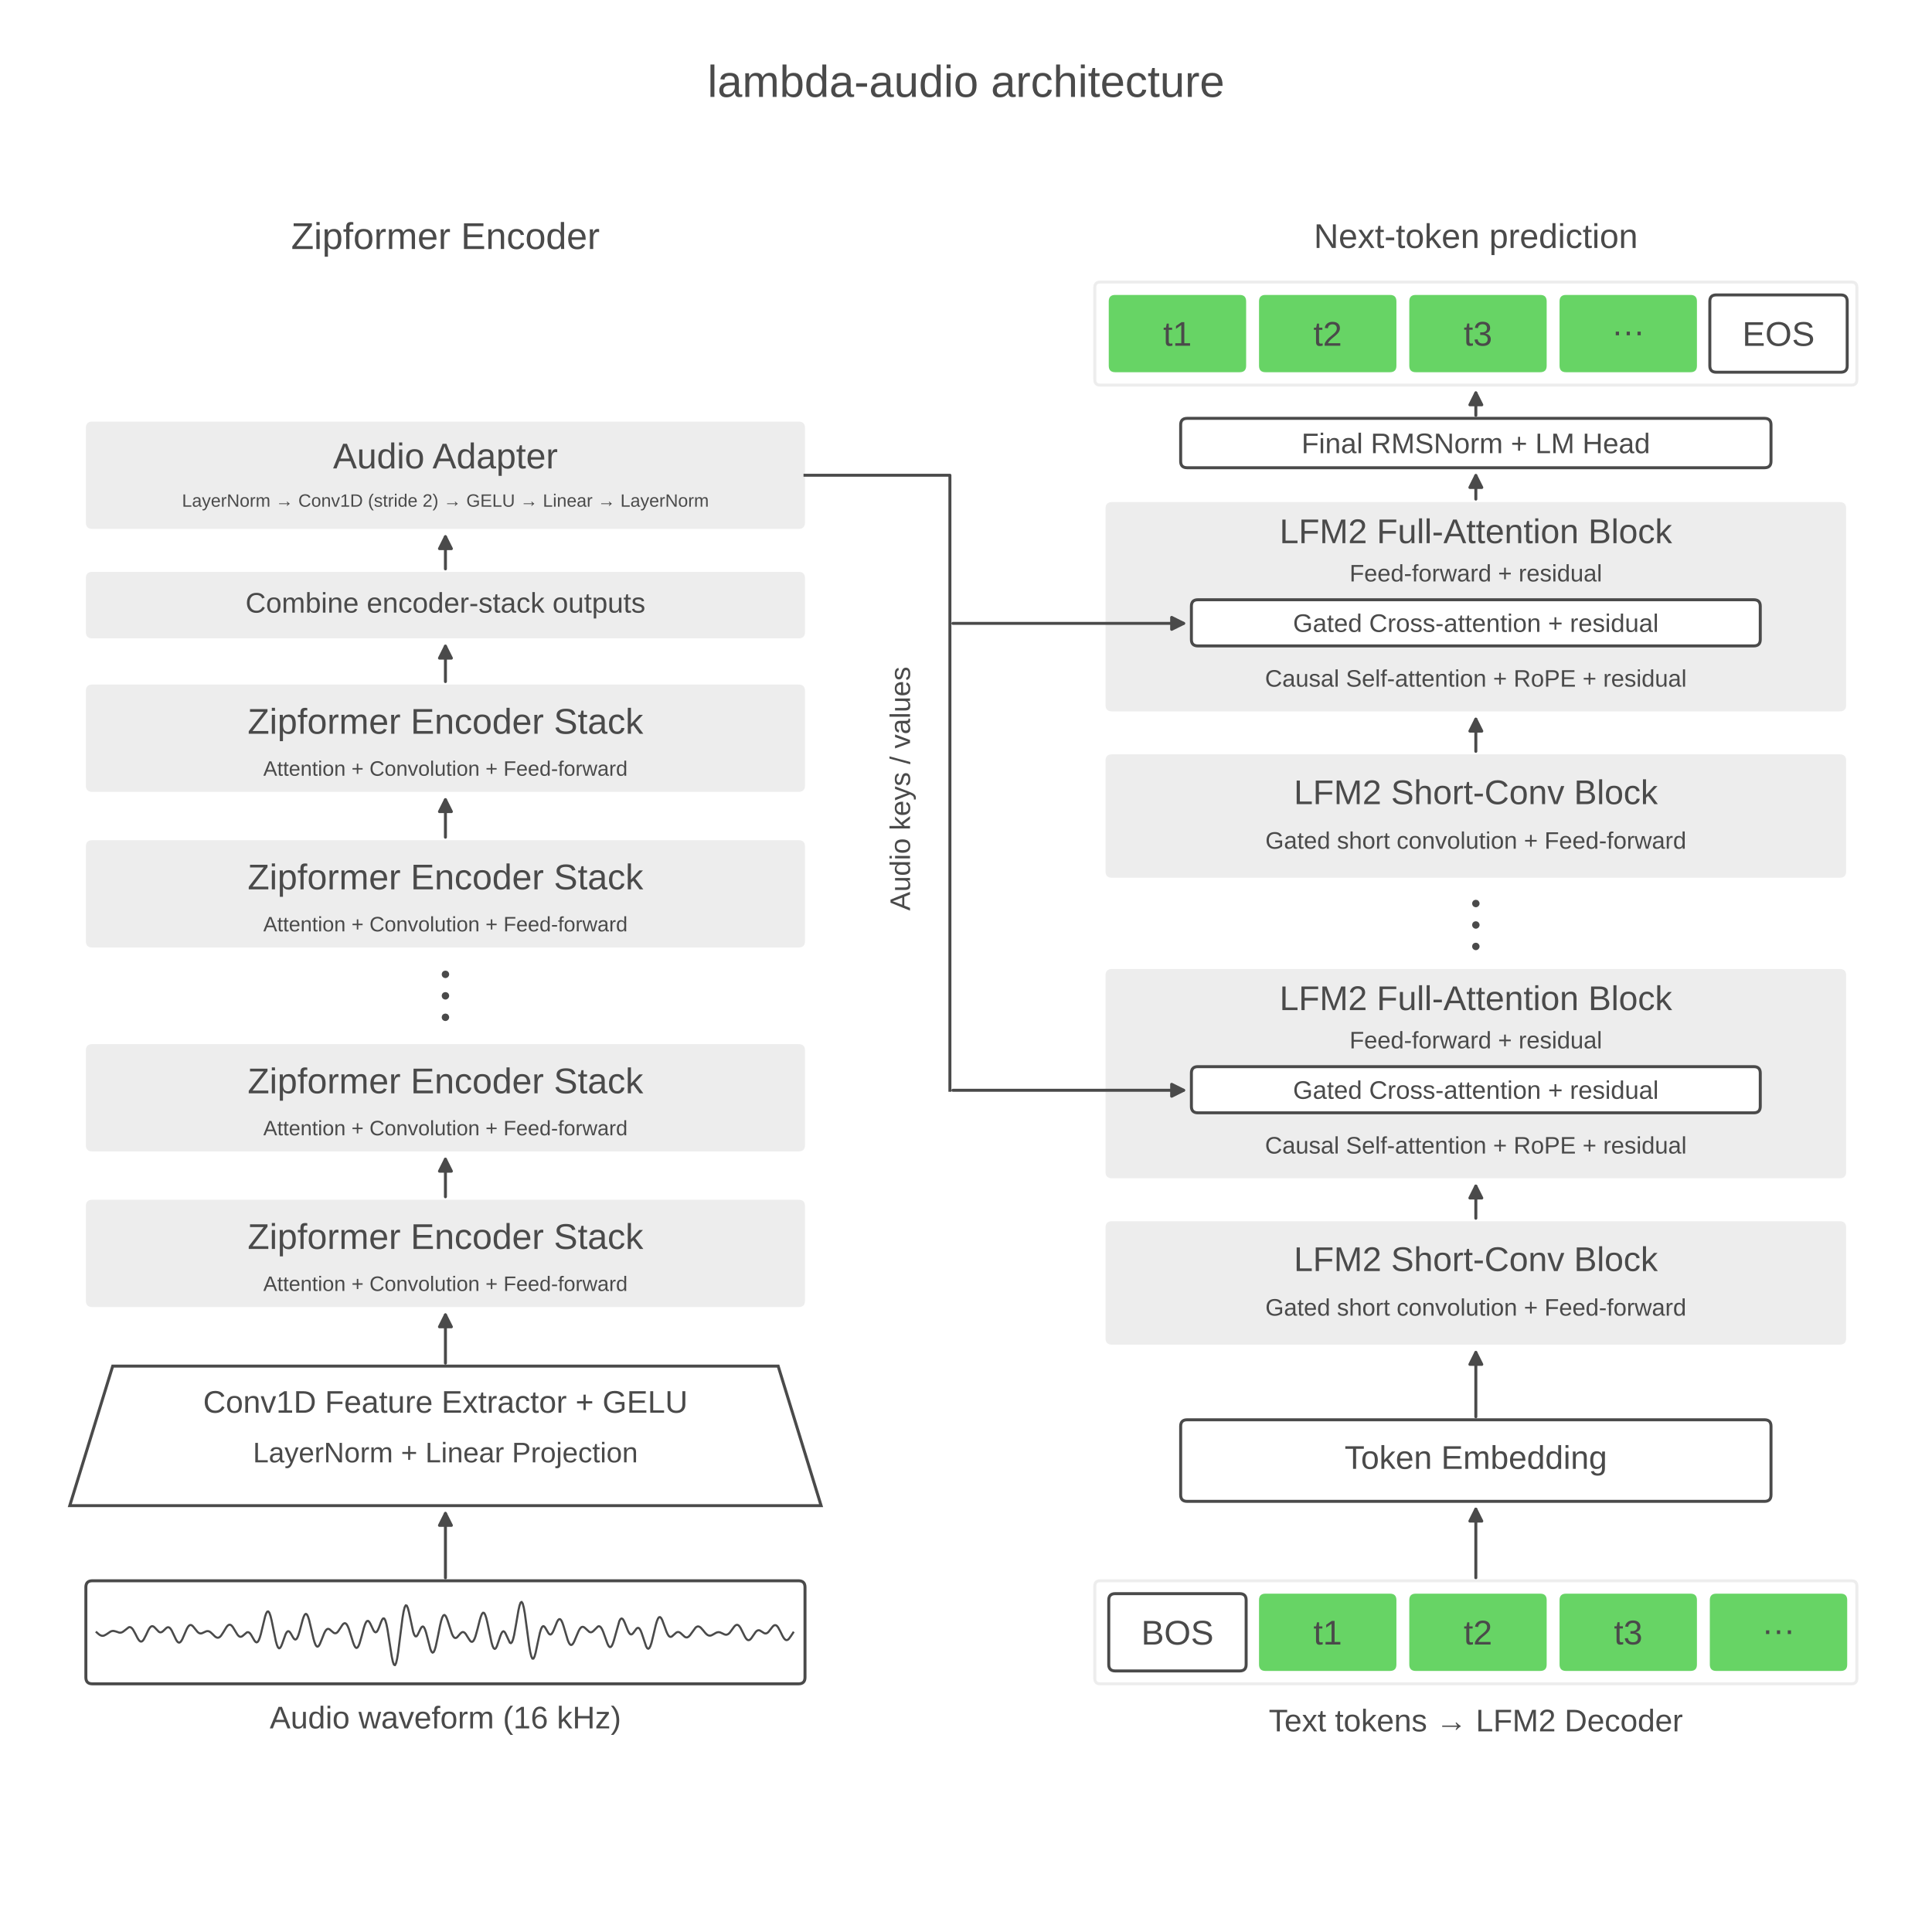
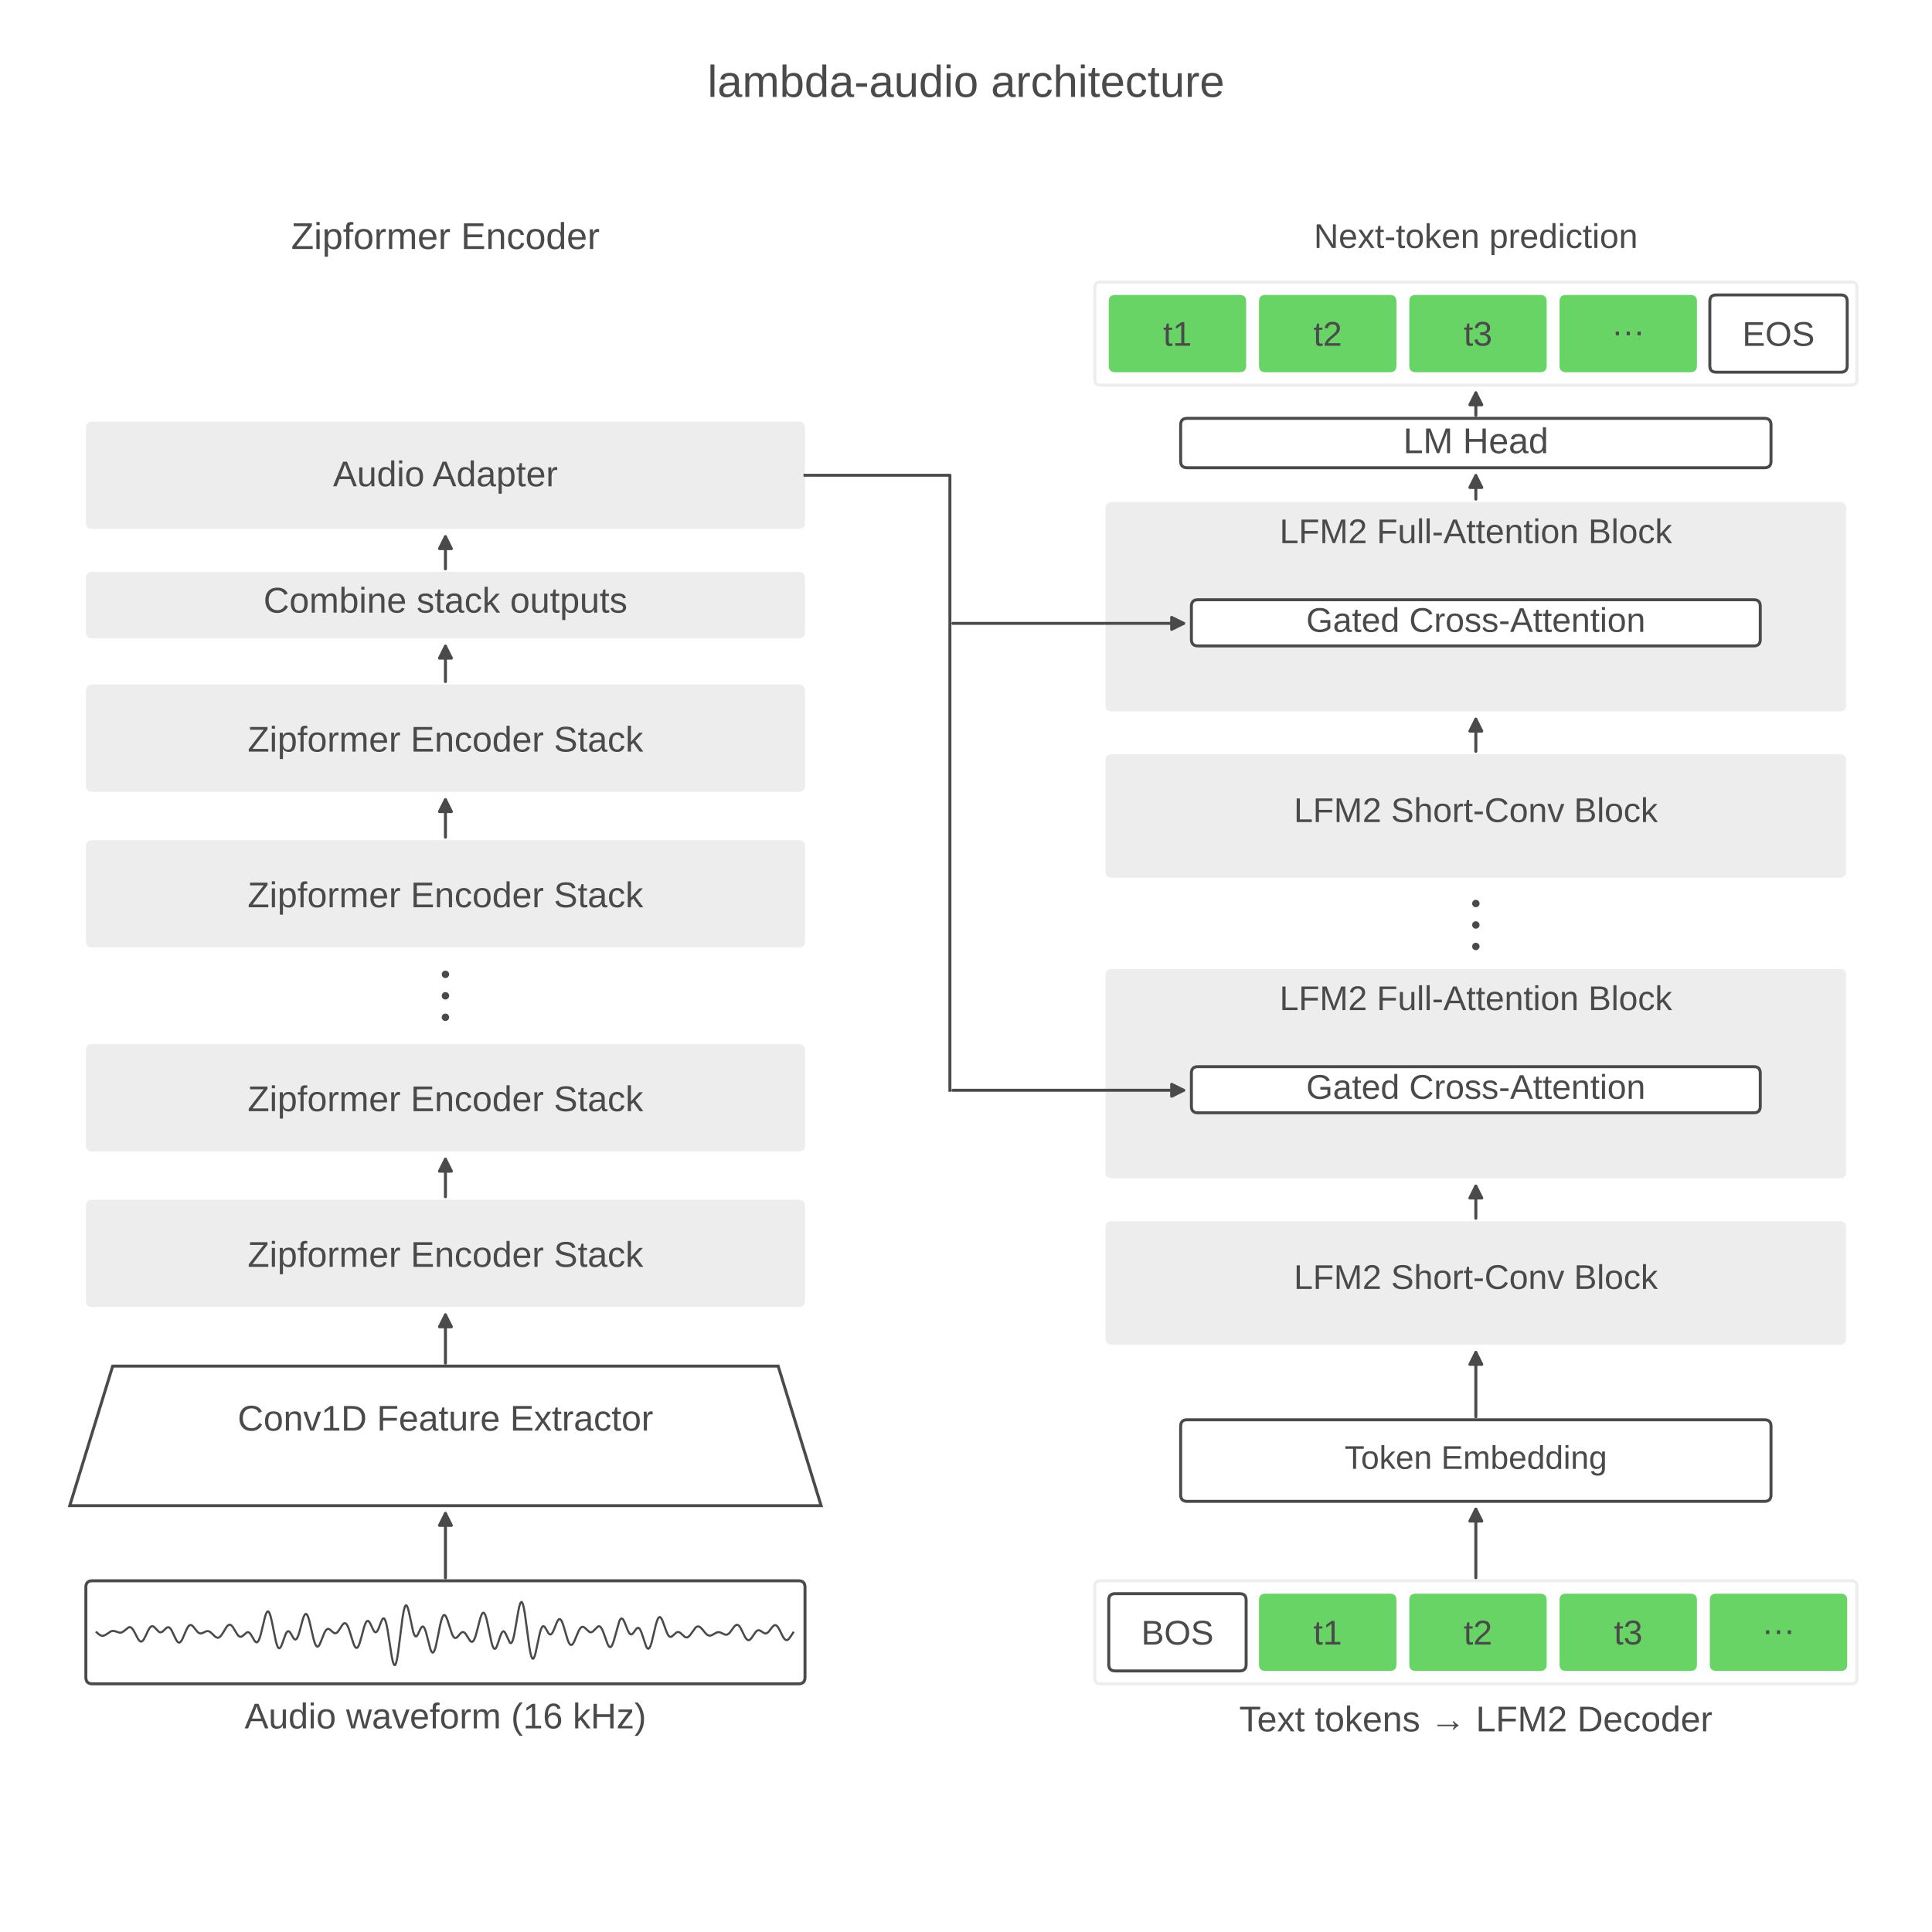
<svg xmlns="http://www.w3.org/2000/svg" xmlns:xlink="http://www.w3.org/1999/xlink" width="1296pt" height="1296pt" viewBox="0 0 1296 1296" version="1.1" style="fill: #4a4a4a">
  <defs>
    <style type="text/css">*{stroke-linejoin: round; stroke-linecap: butt}</style>
  </defs>
  <rect width="1296" height="1296" fill="#ffffff" />
  <text x="648" y="65" style="font-size: 30px; font-family: 'Arial'; text-anchor: middle">lambda-audio architecture</text>
  <g id="figure_1" transform="translate(0 110)">
    <g id="patch_1">
      <path d="M 0 1108.8  L 1296 1108.8  L 1296 0  L 0 0  z " style="fill: #ffffff" />
    </g>
    <g id="axes_1">
      <g id="patch_2">
        <path d="M 61.92 172.8  L 535.68 172.8  Q 540 172.8 540 177.12  L 540 240.48  Q 540 244.8 535.68 244.8  L 61.92 244.8  Q 57.6 244.8 57.6 240.48  L 57.6 177.12  Q 57.6 172.8 61.92 172.8  z " clip-path="url(#p0e33833c3c)" style="fill: #ededed" />
      </g>
      <g id="patch_3">
        <path d="M 61.92 273.6  L 535.68 273.6  Q 540 273.6 540 277.92  L 540 313.92  Q 540 318.24 535.68 318.24  L 61.92 318.24  Q 57.6 318.24 57.6 313.92  L 57.6 277.92  Q 57.6 273.6 61.92 273.6  z " clip-path="url(#p0e33833c3c)" style="fill: #ededed" />
      </g>
      <g id="patch_4">
        <path d="M 298.8 271.6  Q 298.8 259.7 298.8 250.036  " clip-path="url(#p0e33833c3c)" style="fill: none; stroke: #4a4a4a; stroke-width: 2; stroke-linecap: round" />
        <path d="M 294.8 258.036  L 298.8 250.036  L 302.8 258.036  z " clip-path="url(#p0e33833c3c)" style="stroke: #4a4a4a; stroke-width: 2; stroke-linecap: round" />
      </g>
      <g id="patch_5">
        <path d="M 298.8 347.201  Q 298.8 334.221 298.8 323.477  " clip-path="url(#p0e33833c3c)" style="fill: none; stroke: #4a4a4a; stroke-width: 2; stroke-linecap: round" />
        <path d="M 294.8 331.477  L 298.8 323.477  L 302.8 331.477  z " clip-path="url(#p0e33833c3c)" style="stroke: #4a4a4a; stroke-width: 2; stroke-linecap: round" />
      </g>
      <g id="patch_6">
        <path d="M 61.92 349.2  L 535.68 349.2  Q 540 349.2 540 353.52  L 540 416.88  Q 540 421.2 535.68 421.2  L 61.92 421.2  Q 57.6 421.2 57.6 416.88  L 57.6 353.52  Q 57.6 349.2 61.92 349.2  z " clip-path="url(#p0e33833c3c)" style="fill: #ededed" />
      </g>
      <g id="patch_7">
        <path d="M 61.92 453.6  L 535.68 453.6  Q 540 453.6 540 457.92  L 540 521.28  Q 540 525.6 535.68 525.6  L 61.92 525.6  Q 57.6 525.6 57.6 521.28  L 57.6 457.92  Q 57.6 453.6 61.92 453.6  z " clip-path="url(#p0e33833c3c)" style="fill: #ededed" />
      </g>
      <g id="patch_8">
        <path d="M 61.92 590.4  L 535.68 590.4  Q 540 590.4 540 594.72  L 540 658.08  Q 540 662.4 535.68 662.4  L 61.92 662.4  Q 57.6 662.4 57.6 658.08  L 57.6 594.72  Q 57.6 590.4 61.92 590.4  z " clip-path="url(#p0e33833c3c)" style="fill: #ededed" />
      </g>
      <g id="patch_9">
        <path d="M 61.92 694.8  L 535.68 694.8  Q 540 694.8 540 699.12  L 540 762.48  Q 540 766.8 535.68 766.8  L 61.92 766.8  Q 57.6 766.8 57.6 762.48  L 57.6 699.12  Q 57.6 694.8 61.92 694.8  z " clip-path="url(#p0e33833c3c)" style="fill: #ededed" />
      </g>
      <g id="patch_10">
        <path d="M 298.8 451.603  Q 298.8 437.903 298.8 426.438  " clip-path="url(#p0e33833c3c)" style="fill: none; stroke: #4a4a4a; stroke-width: 2; stroke-linecap: round" />
        <path d="M 294.8 434.438  L 298.8 426.438  L 302.8 434.438  z " clip-path="url(#p0e33833c3c)" style="stroke: #4a4a4a; stroke-width: 2; stroke-linecap: round" />
      </g>
      <g id="patch_11">
        <path d="M 298.8 692.803  Q 298.8 679.103 298.8 667.638  " clip-path="url(#p0e33833c3c)" style="fill: none; stroke: #4a4a4a; stroke-width: 2; stroke-linecap: round" />
        <path d="M 294.8 675.638  L 298.8 667.638  L 302.8 675.638  z " clip-path="url(#p0e33833c3c)" style="stroke: #4a4a4a; stroke-width: 2; stroke-linecap: round" />
      </g>
      <g id="patch_12">
        <path d="M 75.6 806.4  L 522 806.4  L 550.8 900  L 46.8 900  z " clip-path="url(#p0e33833c3c)" style="fill: #ffffff; stroke: #4a4a4a; stroke-width: 2; stroke-linejoin: miter" />
      </g>
      <g id="patch_13">
        <path d="M 298.8 804.404  Q 298.8 787.101 298.8 772.034  " clip-path="url(#p0e33833c3c)" style="fill: none; stroke: #4a4a4a; stroke-width: 2; stroke-linecap: round" />
        <path d="M 294.8 780.034  L 298.8 772.034  L 302.8 780.034  z " clip-path="url(#p0e33833c3c)" style="stroke: #4a4a4a; stroke-width: 2; stroke-linecap: round" />
      </g>
      <g id="patch_14">
        <path d="M 298.8 948.397  Q 298.8 925.698 298.8 905.234  " clip-path="url(#p0e33833c3c)" style="fill: none; stroke: #4a4a4a; stroke-width: 2; stroke-linecap: round" />
        <path d="M 294.8 913.234  L 298.8 905.234  L 302.8 913.234  z " clip-path="url(#p0e33833c3c)" style="stroke: #4a4a4a; stroke-width: 2; stroke-linecap: round" />
      </g>
      <g id="patch_15">
        <path d="M 61.92 950.4  L 535.68 950.4  Q 540 950.4 540 954.72  L 540 1015.2  Q 540 1019.52 535.68 1019.52  L 61.92 1019.52  Q 57.6 1019.52 57.6 1015.2  L 57.6 954.72  Q 57.6 950.4 61.92 950.4  z " clip-path="url(#p0e33833c3c)" style="fill: #ffffff; stroke: #4a4a4a; stroke-width: 2; stroke-linejoin: miter" />
      </g>
      <g id="patch_16">
        <path d="M 745.92 226.8  L 1234.08 226.8  Q 1238.4 226.8 1238.4 231.12  L 1238.4 362.88  Q 1238.4 367.2 1234.08 367.2  L 745.92 367.2  Q 741.6 367.2 741.6 362.88  L 741.6 231.12  Q 741.6 226.8 745.92 226.8  z " clip-path="url(#p0e33833c3c)" style="fill: #ededed" />
      </g>
      <g id="patch_17">
        <path d="M 803.52 292.32  L 1176.48 292.32  Q 1180.8 292.32 1180.8 296.64  L 1180.8 318.96  Q 1180.8 323.28 1176.48 323.28  L 803.52 323.28  Q 799.2 323.28 799.2 318.96  L 799.2 296.64  Q 799.2 292.32 803.52 292.32  z " clip-path="url(#p0e33833c3c)" style="fill: #ffffff; stroke: #4a4a4a; stroke-width: 2; stroke-linejoin: miter" />
      </g>
      <g id="patch_18">
        <path d="M 639.202 308.16  Q 717.7 308.16 793.961 308.16  " clip-path="url(#p0e33833c3c)" style="fill: none; stroke: #4a4a4a; stroke-width: 2; stroke-linecap: round" />
        <path d="M 785.961 304.16  L 793.961 308.16  L 785.961 312.16  z " clip-path="url(#p0e33833c3c)" style="stroke: #4a4a4a; stroke-width: 2; stroke-linecap: round" />
      </g>
      <g id="patch_19">
        <path d="M 745.92 540  L 1234.08 540  Q 1238.4 540 1238.4 544.32  L 1238.4 676.08  Q 1238.4 680.4 1234.08 680.4  L 745.92 680.4  Q 741.6 680.4 741.6 676.08  L 741.6 544.32  Q 741.6 540 745.92 540  z " clip-path="url(#p0e33833c3c)" style="fill: #ededed" />
      </g>
      <g id="patch_20">
        <path d="M 803.52 605.52  L 1176.48 605.52  Q 1180.8 605.52 1180.8 609.84  L 1180.8 632.16  Q 1180.8 636.48 1176.48 636.48  L 803.52 636.48  Q 799.2 636.48 799.2 632.16  L 799.2 609.84  Q 799.2 605.52 803.52 605.52  z " clip-path="url(#p0e33833c3c)" style="fill: #ffffff; stroke: #4a4a4a; stroke-width: 2; stroke-linejoin: miter" />
      </g>
      <g id="patch_21">
        <path d="M 639.202 621.36  Q 717.7 621.36 793.961 621.36  " clip-path="url(#p0e33833c3c)" style="fill: none; stroke: #4a4a4a; stroke-width: 2; stroke-linecap: round" />
        <path d="M 785.961 617.36  L 793.961 621.36  L 785.961 625.36  z " clip-path="url(#p0e33833c3c)" style="stroke: #4a4a4a; stroke-width: 2; stroke-linecap: round" />
      </g>
      <g id="patch_22">
        <path d="M 745.92 396  L 1234.08 396  Q 1238.4 396 1238.4 400.32  L 1238.4 474.48  Q 1238.4 478.8 1234.08 478.8  L 745.92 478.8  Q 741.6 478.8 741.6 474.48  L 741.6 400.32  Q 741.6 396 745.92 396  z " clip-path="url(#p0e33833c3c)" style="fill: #ededed" />
      </g>
      <g id="patch_23">
        <path d="M 745.92 709.2  L 1234.08 709.2  Q 1238.4 709.2 1238.4 713.52  L 1238.4 787.68  Q 1238.4 792 1234.08 792  L 745.92 792  Q 741.6 792 741.6 787.68  L 741.6 713.52  Q 741.6 709.2 745.92 709.2  z " clip-path="url(#p0e33833c3c)" style="fill: #ededed" />
      </g>
      <g id="patch_24">
        <path d="M 990 394  Q 990 382.1 990 372.436  " clip-path="url(#p0e33833c3c)" style="fill: none; stroke: #4a4a4a; stroke-width: 2; stroke-linecap: round" />
        <path d="M 986 380.436  L 990 372.436  L 994 380.436  z " clip-path="url(#p0e33833c3c)" style="stroke: #4a4a4a; stroke-width: 2; stroke-linecap: round" />
      </g>
      <g id="patch_25">
        <path d="M 990 707.2  Q 990 695.3 990 685.636  " clip-path="url(#p0e33833c3c)" style="fill: none; stroke: #4a4a4a; stroke-width: 2; stroke-linecap: round" />
        <path d="M 986 693.636  L 990 685.636  L 994 693.636  z " clip-path="url(#p0e33833c3c)" style="stroke: #4a4a4a; stroke-width: 2; stroke-linecap: round" />
      </g>
      <g id="patch_26">
        <path d="M 796.32 842.4  L 1183.68 842.4  Q 1188 842.4 1188 846.72  L 1188 892.8  Q 1188 897.12 1183.68 897.12  L 796.32 897.12  Q 792 897.12 792 892.8  L 792 846.72  Q 792 842.4 796.32 842.4  z " clip-path="url(#p0e33833c3c)" style="fill: #ffffff; stroke: #4a4a4a; stroke-width: 2; stroke-linejoin: miter" />
      </g>
      <g id="patch_27">
        <path d="M 990 840.397  Q 990 817.698 990 797.234  " clip-path="url(#p0e33833c3c)" style="fill: none; stroke: #4a4a4a; stroke-width: 2; stroke-linecap: round" />
        <path d="M 986 805.234  L 990 797.234  L 994 805.234  z " clip-path="url(#p0e33833c3c)" style="stroke: #4a4a4a; stroke-width: 2; stroke-linecap: round" />
      </g>
      <g id="patch_28">
        <path d="M 990 948.4  Q 990 924.261 990 902.358  " clip-path="url(#p0e33833c3c)" style="fill: none; stroke: #4a4a4a; stroke-width: 2; stroke-linecap: round" />
        <path d="M 986 910.358  L 990 902.358  L 994 910.358  z " clip-path="url(#p0e33833c3c)" style="stroke: #4a4a4a; stroke-width: 2; stroke-linecap: round" />
      </g>
      <g id="patch_29">
        <path d="M 738 79.2  L 1242 79.2  Q 1245.6 79.2 1245.6 82.8  L 1245.6 144.72  Q 1245.6 148.32 1242 148.32  L 738 148.32  Q 734.4 148.32 734.4 144.72  L 734.4 82.8  Q 734.4 79.2 738 79.2  z " clip-path="url(#p0e33833c3c)" style="fill: #ffffff; stroke: #ededed; stroke-width: 2; stroke-linejoin: miter" />
      </g>
      <g id="patch_30">
        <path d="M 748.08 87.84  L 831.6 87.84  Q 835.92 87.84 835.92 92.16  L 835.92 135.36  Q 835.92 139.68 831.6 139.68  L 748.08 139.68  Q 743.76 139.68 743.76 135.36  L 743.76 92.16  Q 743.76 87.84 748.08 87.84  z " clip-path="url(#p0e33833c3c)" style="fill: #67d465" />
      </g>
      <g id="patch_31">
        <path d="M 848.88 87.84  L 932.4 87.84  Q 936.72 87.84 936.72 92.16  L 936.72 135.36  Q 936.72 139.68 932.4 139.68  L 848.88 139.68  Q 844.56 139.68 844.56 135.36  L 844.56 92.16  Q 844.56 87.84 848.88 87.84  z " clip-path="url(#p0e33833c3c)" style="fill: #67d465" />
      </g>
      <g id="patch_32">
        <path d="M 949.68 87.84  L 1033.2 87.84  Q 1037.52 87.84 1037.52 92.16  L 1037.52 135.36  Q 1037.52 139.68 1033.2 139.68  L 949.68 139.68  Q 945.36 139.68 945.36 135.36  L 945.36 92.16  Q 945.36 87.84 949.68 87.84  z " clip-path="url(#p0e33833c3c)" style="fill: #67d465" />
      </g>
      <g id="patch_33">
        <path d="M 1050.48 87.84  L 1134 87.84  Q 1138.32 87.84 1138.32 92.16  L 1138.32 135.36  Q 1138.32 139.68 1134 139.68  L 1050.48 139.68  Q 1046.16 139.68 1046.16 135.36  L 1046.16 92.16  Q 1046.16 87.84 1050.48 87.84  z " clip-path="url(#p0e33833c3c)" style="fill: #67d465" />
      </g>
      <g id="patch_34">
        <path d="M 1151.28 87.84  L 1234.8 87.84  Q 1239.12 87.84 1239.12 92.16  L 1239.12 135.36  Q 1239.12 139.68 1234.8 139.68  L 1151.28 139.68  Q 1146.96 139.68 1146.96 135.36  L 1146.96 92.16  Q 1146.96 87.84 1151.28 87.84  z " clip-path="url(#p0e33833c3c)" style="fill: #ffffff; stroke: #4a4a4a; stroke-width: 2; stroke-linejoin: miter" />
      </g>
      <g id="patch_35">
        <path d="M 738 950.4  L 1242 950.4  Q 1245.6 950.4 1245.6 954  L 1245.6 1015.92  Q 1245.6 1019.52 1242 1019.52  L 738 1019.52  Q 734.4 1019.52 734.4 1015.92  L 734.4 954  Q 734.4 950.4 738 950.4  z " clip-path="url(#p0e33833c3c)" style="fill: #ffffff; stroke: #ededed; stroke-width: 2; stroke-linejoin: miter" />
      </g>
      <g id="patch_36">
        <path d="M 748.08 959.04  L 831.6 959.04  Q 835.92 959.04 835.92 963.36  L 835.92 1006.56  Q 835.92 1010.88 831.6 1010.88  L 748.08 1010.88  Q 743.76 1010.88 743.76 1006.56  L 743.76 963.36  Q 743.76 959.04 748.08 959.04  z " clip-path="url(#p0e33833c3c)" style="fill: #ffffff; stroke: #4a4a4a; stroke-width: 2; stroke-linejoin: miter" />
      </g>
      <g id="patch_37">
        <path d="M 848.88 959.04  L 932.4 959.04  Q 936.72 959.04 936.72 963.36  L 936.72 1006.56  Q 936.72 1010.88 932.4 1010.88  L 848.88 1010.88  Q 844.56 1010.88 844.56 1006.56  L 844.56 963.36  Q 844.56 959.04 848.88 959.04  z " clip-path="url(#p0e33833c3c)" style="fill: #67d465" />
      </g>
      <g id="patch_38">
        <path d="M 949.68 959.04  L 1033.2 959.04  Q 1037.52 959.04 1037.52 963.36  L 1037.52 1006.56  Q 1037.52 1010.88 1033.2 1010.88  L 949.68 1010.88  Q 945.36 1010.88 945.36 1006.56  L 945.36 963.36  Q 945.36 959.04 949.68 959.04  z " clip-path="url(#p0e33833c3c)" style="fill: #67d465" />
      </g>
      <g id="patch_39">
        <path d="M 1050.48 959.04  L 1134 959.04  Q 1138.32 959.04 1138.32 963.36  L 1138.32 1006.56  Q 1138.32 1010.88 1134 1010.88  L 1050.48 1010.88  Q 1046.16 1010.88 1046.16 1006.56  L 1046.16 963.36  Q 1046.16 959.04 1050.48 959.04  z " clip-path="url(#p0e33833c3c)" style="fill: #67d465" />
      </g>
      <g id="patch_40">
        <path d="M 1151.28 959.04  L 1234.8 959.04  Q 1239.12 959.04 1239.12 963.36  L 1239.12 1006.56  Q 1239.12 1010.88 1234.8 1010.88  L 1151.28 1010.88  Q 1146.96 1010.88 1146.96 1006.56  L 1146.96 963.36  Q 1146.96 959.04 1151.28 959.04  z " clip-path="url(#p0e33833c3c)" style="fill: #67d465" />
      </g>
      <g id="patch_41">
        <path d="M 796.32 170.64  L 1183.68 170.64  Q 1188 170.64 1188 174.96  L 1188 199.44  Q 1188 203.76 1183.68 203.76  L 796.32 203.76  Q 792 203.76 792 199.44  L 792 174.96  Q 792 170.64 796.32 170.64  z " clip-path="url(#p0e33833c3c)" style="fill: #ffffff; stroke: #4a4a4a; stroke-width: 2; stroke-linejoin: miter" />
      </g>
      <g id="patch_42">
        <path d="M 990 224.8  Q 990 215.781 990 208.999  " clip-path="url(#p0e33833c3c)" style="fill: none; stroke: #4a4a4a; stroke-width: 2; stroke-linecap: round" />
        <path d="M 986 216.999  L 990 208.999  L 994 216.999  z " clip-path="url(#p0e33833c3c)" style="stroke: #4a4a4a; stroke-width: 2; stroke-linecap: round" />
      </g>
      <g id="patch_43">
        <path d="M 990 168.637  Q 990 159.979 990 153.557  " clip-path="url(#p0e33833c3c)" style="fill: none; stroke: #4a4a4a; stroke-width: 2; stroke-linecap: round" />
        <path d="M 986 161.557  L 990 153.557  L 994 161.557  z " clip-path="url(#p0e33833c3c)" style="stroke: #4a4a4a; stroke-width: 2; stroke-linecap: round" />
      </g>
      <g id="line2d_1">
        <defs>
          <path id="m5c5854f656" d="M 0 2  C 0.53 2 1.039 1.789 1.414 1.414  C 1.789 1.039 2 0.53 2 0  C 2 -0.53 1.789 -1.039 1.414 -1.414  C 1.039 -1.789 0.53 -2 0 -2  C -0.53 -2 -1.039 -1.789 -1.414 -1.414  C -1.789 -1.039 -2 -0.53 -2 0  C -2 0.53 -1.789 1.039 -1.414 1.414  C -1.039 1.789 -0.53 2 0 2  z " style="stroke: #4a4a4a" />
        </defs>
        <g clip-path="url(#p0e33833c3c)">
          <use xlink:href="#m5c5854f656" x="298.8" y="543.6" style="stroke: #4a4a4a" />
        </g>
      </g>
      <g id="line2d_2">
        <g clip-path="url(#p0e33833c3c)">
          <use xlink:href="#m5c5854f656" x="298.8" y="558" style="stroke: #4a4a4a" />
        </g>
      </g>
      <g id="line2d_3">
        <g clip-path="url(#p0e33833c3c)">
          <use xlink:href="#m5c5854f656" x="298.8" y="572.4" style="stroke: #4a4a4a" />
        </g>
      </g>
      <g id="line2d_4">
        <path d="M 64.8 984.96  L 66.24 986.229  L 66.96 986.734  L 67.68 987.097  L 68.4 987.29  L 69.12 987.303  L 69.84 987.14  L 71.28 986.388  L 74.16 984.465  L 74.88 984.182  L 75.6 984.042  L 76.32 984.049  L 77.76 984.416  L 79.92 985.145  L 80.64 985.209  L 81.36 985.109  L 82.08 984.828  L 82.8 984.377  L 86.4 981.568  L 87.12 981.476  L 87.84 981.71  L 88.56 982.292  L 89.28 983.209  L 90.72 985.794  L 92.16 988.647  L 92.88 989.84  L 93.6 990.709  L 94.32 991.159  L 95.04 991.135  L 95.76 990.631  L 96.48 989.689  L 97.92 986.886  L 99.36 983.784  L 100.08 982.491  L 100.8 981.528  L 101.52 980.966  L 102.24 980.826  L 102.96 981.077  L 103.68 981.644  L 106.56 984.631  L 107.28 984.957  L 108 984.969  L 108.72 984.673  L 109.44 984.124  L 111.6 982.036  L 112.32 981.631  L 113.04 981.565  L 113.76 981.903  L 114.48 982.661  L 115.2 983.799  L 116.64 986.825  L 118.08 989.871  L 118.8 991.006  L 119.52 991.708  L 120.24 991.897  L 120.96 991.547  L 121.68 990.687  L 122.4 989.399  L 123.84 986.059  L 125.28 982.745  L 126 981.462  L 126.72 980.566  L 127.44 980.105  L 128.16 980.079  L 128.88 980.443  L 129.6 981.116  L 132.48 984.676  L 133.2 985.273  L 133.92 985.628  L 134.64 985.738  L 135.36 985.63  L 136.8 984.998  L 138.24 984.33  L 138.96 984.168  L 139.68 984.188  L 140.4 984.413  L 141.12 984.836  L 142.56 986.123  L 144 987.555  L 144.72 988.126  L 145.44 988.498  L 146.16 988.613  L 146.88 988.435  L 147.6 987.953  L 148.32 987.185  L 149.76 985.005  L 151.92 981.441  L 152.64 980.581  L 153.36 980.032  L 154.08 979.849  L 154.8 980.053  L 155.52 980.628  L 156.24 981.523  L 157.68 983.903  L 159.12 986.282  L 159.84 987.178  L 160.56 987.76  L 161.28 987.987  L 162 987.864  L 162.72 987.443  L 165.6 985.001  L 166.32 984.855  L 167.04 985.089  L 167.76 985.722  L 168.48 986.706  L 170.64 990.457  L 171.36 991.346  L 172.08 991.726  L 172.8 991.446  L 173.52 990.422  L 174.24 988.65  L 174.96 986.219  L 177.84 974.323  L 178.56 972.254  L 179.28 971.081  L 180 970.958  L 180.72 971.933  L 181.44 973.943  L 182.16 976.814  L 185.04 990.912  L 185.76 993.446  L 186.48 995.08  L 187.2 995.723  L 187.92 995.398  L 188.64 994.24  L 189.36 992.471  L 191.52 986.39  L 192.24 985.018  L 192.96 984.283  L 193.68 984.231  L 194.4 984.802  L 195.12 985.842  L 196.56 988.391  L 197.28 989.368  L 198 989.825  L 198.72 989.599  L 199.44 988.618  L 200.16 986.91  L 200.88 984.606  L 203.04 976.536  L 203.76 974.426  L 204.48 973.046  L 205.2 972.564  L 205.92 973.054  L 206.64 974.489  L 207.36 976.74  L 208.8 982.798  L 210.24 989.042  L 210.96 991.547  L 211.68 993.367  L 212.4 994.39  L 213.12 994.593  L 213.84 994.033  L 214.56 992.841  L 216 989.316  L 217.44 985.668  L 218.16 984.251  L 218.88 983.257  L 219.6 982.727  L 220.32 982.643  L 221.04 982.933  L 222.48 984.165  L 223.92 985.346  L 224.64 985.607  L 225.36 985.544  L 226.08 985.13  L 226.8 984.388  L 228.24 982.227  L 229.68 979.996  L 230.4 979.217  L 231.12 978.842  L 231.84 978.97  L 232.56 979.656  L 233.28 980.901  L 234 982.65  L 235.44 987.165  L 236.88 991.808  L 237.6 993.65  L 238.32 994.916  L 239.04 995.463  L 239.76 995.216  L 240.48 994.172  L 241.2 992.409  L 242.64 987.401  L 244.08 982.011  L 244.8 979.813  L 245.52 978.228  L 246.24 977.38  L 246.96 977.306  L 247.68 977.944  L 248.4 979.143  L 250.56 983.7  L 251.28 984.659  L 252 984.99  L 252.72 984.606  L 253.44 983.534  L 254.16 981.913  L 255.6 978.06  L 256.32 976.492  L 257.04 975.617  L 257.76 975.714  L 258.48 976.961  L 259.2 979.4  L 259.92 982.929  L 261.36 992.125  L 262.8 1001.291  L 263.52 1004.655  L 264.24 1006.652  L 264.96 1007.014  L 265.68 1005.637  L 266.4 1002.596  L 267.12 998.142  L 268.56 986.698  L 270 975.416  L 270.72 971.114  L 271.44 968.201  L 272.16 966.855  L 272.88 967.082  L 273.6 968.713  L 274.32 971.44  L 277.2 984.741  L 277.92 986.703  L 278.64 987.669  L 279.36 987.658  L 280.08 986.824  L 281.52 983.825  L 282.24 982.35  L 282.96 981.336  L 283.68 981.035  L 284.4 981.591  L 285.12 983.023  L 285.84 985.22  L 288.72 996.253  L 289.44 997.93  L 290.16 998.635  L 290.88 998.253  L 291.6 996.79  L 292.32 994.364  L 293.76 987.579  L 295.2 980.324  L 295.92 977.318  L 296.64 975.062  L 297.36 973.704  L 298.08 973.3  L 298.8 973.809  L 299.52 975.106  L 300.24 977.002  L 303.12 985.888  L 303.84 987.397  L 304.56 988.369  L 305.28 988.787  L 306 988.698  L 306.72 988.201  L 308.16 986.558  L 308.88 985.733  L 309.6 985.106  L 310.32 984.792  L 311.04 984.859  L 311.76 985.325  L 312.48 986.153  L 313.92 988.483  L 315.36 990.675  L 316.08 991.28  L 316.8 991.353  L 317.52 990.791  L 318.24 989.554  L 318.96 987.673  L 320.4 982.468  L 321.84 976.764  L 322.56 974.385  L 323.28 972.668  L 324 971.816  L 324.72 971.958  L 325.44 973.126  L 326.16 975.251  L 326.88 978.165  L 329.76 991.907  L 330.48 994.267  L 331.2 995.703  L 331.92 996.128  L 332.64 995.573  L 333.36 994.185  L 334.8 989.949  L 335.52 987.744  L 336.24 985.907  L 336.96 984.69  L 337.68 984.251  L 338.4 984.622  L 339.12 985.713  L 342 991.926  L 342.72 992.262  L 343.44 991.561  L 344.16 989.733  L 344.88 986.834  L 346.32 978.762  L 347.76 970.302  L 348.48 967.079  L 349.2 965.074  L 349.92 964.565  L 350.64 965.678  L 351.36 968.369  L 352.08 972.426  L 353.52 983.105  L 354.96 993.914  L 355.68 998.149  L 356.4 1001.117  L 357.12 1002.62  L 357.84 1002.624  L 358.56 1001.252  L 359.28 998.764  L 360.72 991.927  L 362.16 985.311  L 362.88 982.928  L 363.6 981.418  L 364.32 980.816  L 365.04 981.036  L 365.76 981.891  L 367.92 985.582  L 368.64 986.299  L 369.36 986.444  L 370.08 985.955  L 370.8 984.87  L 371.52 983.313  L 373.68 977.954  L 374.4 976.73  L 375.12 976.116  L 375.84 976.217  L 376.56 977.056  L 377.28 978.575  L 378 980.643  L 380.88 990.287  L 381.6 991.977  L 382.32 993.063  L 383.04 993.485  L 383.76 993.246  L 384.48 992.413  L 385.2 991.101  L 386.64 987.658  L 388.08 984.24  L 388.8 982.903  L 389.52 981.942  L 390.24 981.398  L 390.96 981.268  L 391.68 981.503  L 392.4 982.023  L 395.28 984.671  L 396 984.936  L 396.72 984.906  L 397.44 984.577  L 398.16 983.991  L 401.04 981.093  L 401.76 980.882  L 402.48 981.106  L 403.2 981.824  L 403.92 983.037  L 404.64 984.687  L 407.52 992.711  L 408.24 994.086  L 408.96 994.832  L 409.68 994.832  L 410.4 994.043  L 411.12 992.5  L 411.84 990.317  L 415.44 977.483  L 416.16 976.181  L 416.88 975.662  L 417.6 975.928  L 418.32 976.895  L 419.04 978.4  L 421.2 983.878  L 421.92 985.255  L 422.64 986.122  L 423.36 986.412  L 424.08 986.147  L 424.8 985.433  L 426.96 982.503  L 427.68 981.998  L 428.4 982.033  L 429.12 982.697  L 429.84 983.993  L 430.56 985.83  L 433.44 994.429  L 434.16 995.625  L 434.88 996.018  L 435.6 995.52  L 436.32 994.137  L 437.04 991.973  L 438.48 986.111  L 439.92 980.019  L 440.64 977.573  L 441.36 975.814  L 442.08 974.863  L 442.8 974.757  L 443.52 975.442  L 444.24 976.788  L 445.68 980.676  L 447.12 984.675  L 447.84 986.23  L 448.56 987.326  L 449.28 987.92  L 450 988.033  L 450.72 987.746  L 452.16 986.465  L 453.6 985.182  L 454.32 984.831  L 455.04 984.758  L 455.76 984.971  L 456.48 985.432  L 459.36 988.018  L 460.08 988.348  L 460.8 988.397  L 461.52 988.141  L 462.24 987.589  L 462.96 986.783  L 466.56 981.849  L 467.28 981.297  L 468 981.031  L 468.72 981.064  L 469.44 981.382  L 470.16 981.944  L 471.6 983.556  L 473.04 985.314  L 473.76 986.063  L 474.48 986.648  L 475.2 987.033  L 475.92 987.203  L 476.64 987.165  L 477.36 986.948  L 478.8 986.168  L 480.24 985.33  L 480.96 985.037  L 481.68 984.882  L 482.4 984.886  L 483.12 985.044  L 484.56 985.69  L 486 986.383  L 486.72 986.57  L 487.44 986.565  L 488.16 986.327  L 488.88 985.838  L 489.6 985.115  L 491.04 983.181  L 492.48 981.199  L 493.2 980.459  L 493.92 980.019  L 494.64 979.949  L 495.36 980.285  L 496.08 981.023  L 496.8 982.114  L 498.24 984.98  L 499.68 987.902  L 500.4 989.05  L 501.12 989.847  L 501.84 990.23  L 502.56 990.181  L 503.28 989.728  L 504 988.942  L 506.88 984.78  L 507.6 984.075  L 508.32 983.667  L 509.04 983.567  L 509.76 983.746  L 511.2 984.64  L 512.64 985.544  L 513.36 985.74  L 514.08 985.67  L 514.8 985.308  L 515.52 984.672  L 516.96 982.851  L 518.4 981.026  L 519.12 980.415  L 519.84 980.139  L 520.56 980.259  L 521.28 980.79  L 522 981.705  L 523.44 984.362  L 524.88 987.308  L 525.6 988.555  L 526.32 989.498  L 527.04 990.062  L 527.76 990.211  L 528.48 989.953  L 529.2 989.335  L 530.64 987.369  L 532.08 985.162  L 532.08 985.162  " clip-path="url(#p0e33833c3c)" style="fill: none; stroke: #4a4a4a; stroke-width: 1.4; stroke-linecap: square" />
      </g>
      <g id="line2d_5">
        <path d="M 540 208.8  L 637.2 208.8  L 637.2 621.36  " clip-path="url(#p0e33833c3c)" style="fill: none; stroke: #4a4a4a; stroke-width: 2; stroke-linecap: square" />
      </g>
      <g id="line2d_6">
        <g clip-path="url(#p0e33833c3c)">
          <use xlink:href="#m5c5854f656" x="990" y="496.08" style="stroke: #4a4a4a" />
        </g>
      </g>
      <g id="line2d_7">
        <g clip-path="url(#p0e33833c3c)">
          <use xlink:href="#m5c5854f656" x="990" y="510.48" style="stroke: #4a4a4a" />
        </g>
      </g>
      <g id="line2d_8">
        <g clip-path="url(#p0e33833c3c)">
          <use xlink:href="#m5c5854f656" x="990" y="524.88" style="stroke: #4a4a4a" />
        </g>
      </g>
      <g id="text_1">
        <text style="font-size: 25px; font-family: 'Arial'; text-anchor: middle" x="298.8" y="57.015" transform="rotate(-0 298.8 57.01523)">Zipformer Encoder</text>
      </g>
      <g id="text_2">
        <text style="font-size: 23px; font-family: 'Arial'; text-anchor: middle" x="990" y="56.346" transform="rotate(-0 990 56.34586)">Next-token prediction</text>
      </g>
      <g id="text_3">
-         <text style="font-size: 24px; font-family: 'Arial'; text-anchor: middle" x="298.8" y="204.204" transform="rotate(-0 298.8 204.2044)">Audio Adapter</text>
+         <text style="font-size: 24px; font-family: 'Arial'; text-anchor: middle" x="298.8" y="216.204" transform="rotate(-0 298.8 204.2044)">Audio Adapter</text>
      </g>
      <g id="text_4">
-         <text style="font-size: 12px; font-family: 'Arial'; text-anchor: middle" x="298.8" y="229.905" transform="rotate(-0 298.8 229.905)">LayerNorm → Conv1D (stride 2) → GELU → Linear → LayerNorm</text>
-       </g>
+     </g>
      <g id="text_5">
-         <text style="font-size: 19px; font-family: 'Arial'; text-anchor: middle" x="298.8" y="300.948" transform="rotate(-0 298.8 300.9476)">Combine encoder-stack outputs</text>
+         <text style="font-size: 24px; font-family: 'Arial'; text-anchor: middle" x="298.8" y="300.948" transform="rotate(-0 298.8 300.9476)">Combine stack outputs</text>
      </g>
      <g id="text_6">
-         <text style="font-size: 24px; font-family: 'Arial'; text-anchor: middle" x="298.8" y="382.191" transform="rotate(-0 298.8 382.1906)">Zipformer Encoder Stack</text>
+         <text style="font-size: 24px; font-family: 'Arial'; text-anchor: middle" x="298.8" y="394.191" transform="rotate(-0 298.8 382.1906)">Zipformer Encoder Stack</text>
      </g>
      <g id="text_7">
-         <text style="font-size: 14px; font-family: 'Arial'; text-anchor: middle" x="298.8" y="410.37" transform="rotate(-0 298.8 410.3705)">Attention + Convolution + Feed-forward</text>
-       </g>
+     </g>
      <g id="text_8">
-         <text style="font-size: 24px; font-family: 'Arial'; text-anchor: middle" x="298.8" y="486.591" transform="rotate(-0 298.8 486.5906)">Zipformer Encoder Stack</text>
+         <text style="font-size: 24px; font-family: 'Arial'; text-anchor: middle" x="298.8" y="498.591" transform="rotate(-0 298.8 486.5906)">Zipformer Encoder Stack</text>
      </g>
      <g id="text_9">
-         <text style="font-size: 14px; font-family: 'Arial'; text-anchor: middle" x="298.8" y="514.77" transform="rotate(-0 298.8 514.7705)">Attention + Convolution + Feed-forward</text>
-       </g>
+     </g>
      <g id="text_10">
-         <text style="font-size: 24px; font-family: 'Arial'; text-anchor: middle" x="298.8" y="623.391" transform="rotate(-0 298.8 623.3906)">Zipformer Encoder Stack</text>
+         <text style="font-size: 24px; font-family: 'Arial'; text-anchor: middle" x="298.8" y="635.391" transform="rotate(-0 298.8 623.3906)">Zipformer Encoder Stack</text>
      </g>
      <g id="text_11">
-         <text style="font-size: 14px; font-family: 'Arial'; text-anchor: middle" x="298.8" y="651.57" transform="rotate(-0 298.8 651.5705)">Attention + Convolution + Feed-forward</text>
-       </g>
+     </g>
      <g id="text_12">
-         <text style="font-size: 24px; font-family: 'Arial'; text-anchor: middle" x="298.8" y="727.791" transform="rotate(-0 298.8 727.7906)">Zipformer Encoder Stack</text>
+         <text style="font-size: 24px; font-family: 'Arial'; text-anchor: middle" x="298.8" y="739.791" transform="rotate(-0 298.8 727.7906)">Zipformer Encoder Stack</text>
      </g>
      <g id="text_13">
-         <text style="font-size: 14px; font-family: 'Arial'; text-anchor: middle" x="298.8" y="755.97" transform="rotate(-0 298.8 755.9705)">Attention + Convolution + Feed-forward</text>
-       </g>
+     </g>
      <g id="text_15">
-         <text style="font-size: 21px; font-family: 'Arial'; text-anchor: middle" x="298.8" y="837.676" transform="rotate(-0 298.8 837.6757)">Conv1D Feature Extractor + GELU</text>
+         <text style="font-size: 24px; font-family: 'Arial'; text-anchor: middle" x="298.8" y="849.676" transform="rotate(-0 298.8 837.6757)">Conv1D Feature Extractor</text>
      </g>
      <g id="text_16">
-         <text style="font-size: 19px; font-family: 'Arial'; text-anchor: middle" x="298.8" y="870.96" transform="rotate(-0 298.8 870.9605)">LayerNorm + Linear Projection</text>
-       </g>
+     </g>
      <g id="text_17">
-         <text style="font-size: 21px; font-family: 'Arial'; text-anchor: middle" x="298.8" y="1049.434" transform="rotate(-0 298.8 1049.434)">Audio waveform (16 kHz)</text>
+         <text style="font-size: 24px; font-family: 'Arial'; text-anchor: middle" x="298.8" y="1049.434" transform="rotate(-0 298.8 1049.434)">Audio waveform (16 kHz)</text>
      </g>
      <g id="text_18">
-         <text style="font-size: 19px; font-family: 'Arial'" transform="translate(610.4362 500.8855) rotate(-90)">Audio keys / values</text>
-       </g>
+     </g>
      <g id="text_19">
        <text style="font-size: 23px; font-family: 'Arial'; text-anchor: middle" x="990" y="254.371" transform="rotate(-0 990 254.3709)">LFM2 Full-Attention Block</text>
      </g>
      <g id="text_20">
-         <text style="font-size: 16px; font-family: 'Arial'; text-anchor: middle" x="990" y="280.05" transform="rotate(-0 990 280.05)">Feed-forward + residual</text>
-       </g>
+     </g>
      <g id="text_21">
-         <text style="font-size: 17px; font-family: 'Arial'; text-anchor: middle" x="990" y="313.884" transform="rotate(-0 990 313.8841)">Gated Cross-attention + residual</text>
+         <text style="font-size: 23px; font-family: 'Arial'; text-anchor: middle" x="990" y="313.884" transform="rotate(-0 990 313.8841)">Gated Cross-Attention</text>
      </g>
      <g id="text_22">
-         <text style="font-size: 16px; font-family: 'Arial'; text-anchor: middle" x="990" y="350.606" transform="rotate(-0 990 350.6062)">Causal Self-attention + RoPE + residual</text>
-       </g>
+     </g>
      <g id="text_23">
        <text style="font-size: 23px; font-family: 'Arial'; text-anchor: middle" x="990" y="567.571" transform="rotate(-0 990 567.5709)">LFM2 Full-Attention Block</text>
      </g>
      <g id="text_24">
-         <text style="font-size: 16px; font-family: 'Arial'; text-anchor: middle" x="990" y="593.25" transform="rotate(-0 990 593.25)">Feed-forward + residual</text>
-       </g>
+     </g>
      <g id="text_25">
-         <text style="font-size: 17px; font-family: 'Arial'; text-anchor: middle" x="990" y="627.084" transform="rotate(-0 990 627.0841)">Gated Cross-attention + residual</text>
+         <text style="font-size: 23px; font-family: 'Arial'; text-anchor: middle" x="990" y="627.084" transform="rotate(-0 990 627.0841)">Gated Cross-Attention</text>
      </g>
      <g id="text_26">
-         <text style="font-size: 16px; font-family: 'Arial'; text-anchor: middle" x="990" y="663.806" transform="rotate(-0 990 663.8062)">Causal Self-attention + RoPE + residual</text>
-       </g>
+     </g>
      <g id="text_27">
-         <text style="font-size: 23px; font-family: 'Arial'; text-anchor: middle" x="990" y="429.431" transform="rotate(-0 990 429.4315)">LFM2 Short-Conv Block</text>
+         <text style="font-size: 23px; font-family: 'Arial'; text-anchor: middle" x="990" y="441.431" transform="rotate(-0 990 429.4315)">LFM2 Short-Conv Block</text>
      </g>
      <g id="text_28">
-         <text style="font-size: 16px; font-family: 'Arial'; text-anchor: middle" x="990" y="459.326" transform="rotate(-0 990 459.3263)">Gated short convolution + Feed-forward</text>
-       </g>
+     </g>
      <g id="text_29">
-         <text style="font-size: 23px; font-family: 'Arial'; text-anchor: middle" x="990" y="742.631" transform="rotate(-0 990 742.6315)">LFM2 Short-Conv Block</text>
+         <text style="font-size: 23px; font-family: 'Arial'; text-anchor: middle" x="990" y="754.631" transform="rotate(-0 990 742.6315)">LFM2 Short-Conv Block</text>
      </g>
      <g id="text_30">
-         <text style="font-size: 16px; font-family: 'Arial'; text-anchor: middle" x="990" y="772.526" transform="rotate(-0 990 772.5263)">Gated short convolution + Feed-forward</text>
-       </g>
+     </g>
      <g id="text_31">
        <text style="font-size: 22px; font-family: 'Arial'; text-anchor: middle" x="990" y="875.318" transform="rotate(-0 990 875.3184)">Token Embedding</text>
      </g>
      <g id="text_32">
        <text style="font-size: 23px; font-family: 'Arial'; text-anchor: middle" x="789.84" y="121.947" transform="rotate(-0 789.84 121.9466)">t1</text>
      </g>
      <g id="text_33">
        <text style="font-size: 23px; font-family: 'Arial'; text-anchor: middle" x="890.64" y="121.947" transform="rotate(-0 890.64 121.9466)">t2</text>
      </g>
      <g id="text_34">
        <text style="font-size: 23px; font-family: 'Arial'; text-anchor: middle" x="991.44" y="121.88" transform="rotate(-0 991.44 121.8801)">t3</text>
      </g>
      <g id="text_35">
        <text style="font-size: 23px; font-family: 'Arial'; text-anchor: middle" x="1092.24" y="114.912" transform="rotate(-0 1092.24 114.9118)">…</text>
      </g>
      <g id="text_36">
        <text style="font-size: 23px; font-family: 'Arial'; text-anchor: middle" x="1193.04" y="121.999" transform="rotate(-0 1193.04 121.9987)">EOS</text>
      </g>
      <g id="text_37">
        <text style="font-size: 23px; font-family: 'Arial'; text-anchor: middle" x="789.84" y="993.199" transform="rotate(-0 789.84 993.1987)">BOS</text>
      </g>
      <g id="text_38">
        <text style="font-size: 23px; font-family: 'Arial'; text-anchor: middle" x="890.64" y="993.147" transform="rotate(-0 890.64 993.1466)">t1</text>
      </g>
      <g id="text_39">
        <text style="font-size: 23px; font-family: 'Arial'; text-anchor: middle" x="991.44" y="993.147" transform="rotate(-0 991.44 993.1466)">t2</text>
      </g>
      <g id="text_40">
        <text style="font-size: 23px; font-family: 'Arial'; text-anchor: middle" x="1092.24" y="993.08" transform="rotate(-0 1092.24 993.0801)">t3</text>
      </g>
      <g id="text_41">
        <text style="font-size: 23px; font-family: 'Arial'; text-anchor: middle" x="1193.04" y="986.112" transform="rotate(-0 1193.04 986.1118)">…</text>
      </g>
      <g id="text_42">
-         <text style="font-size: 19px; font-family: 'Arial'; text-anchor: middle" x="990" y="194" transform="rotate(-0 990 193.9999)">Final RMSNorm + LM Head</text>
+         <text style="font-size: 24px; font-family: 'Arial'; text-anchor: middle" x="990" y="194" transform="rotate(-0 990 193.9999)">LM Head</text>
      </g>
      <g id="text_43">
-         <text style="font-size: 21px; font-family: 'Arial'; text-anchor: middle" x="990" y="1051.424" transform="rotate(-0 990 1051.424)">Text tokens → LFM2 Decoder</text>
+         <text style="font-size: 24px; font-family: 'Arial'; text-anchor: middle" x="990" y="1051.424" transform="rotate(-0 990 1051.424)">Text tokens → LFM2 Decoder</text>
      </g>
    </g>
  </g>
  <defs>
    <clipPath id="p0e33833c3c">
      <rect x="0" y="0" width="1296" height="1108.8" />
    </clipPath>
  </defs>
</svg>
